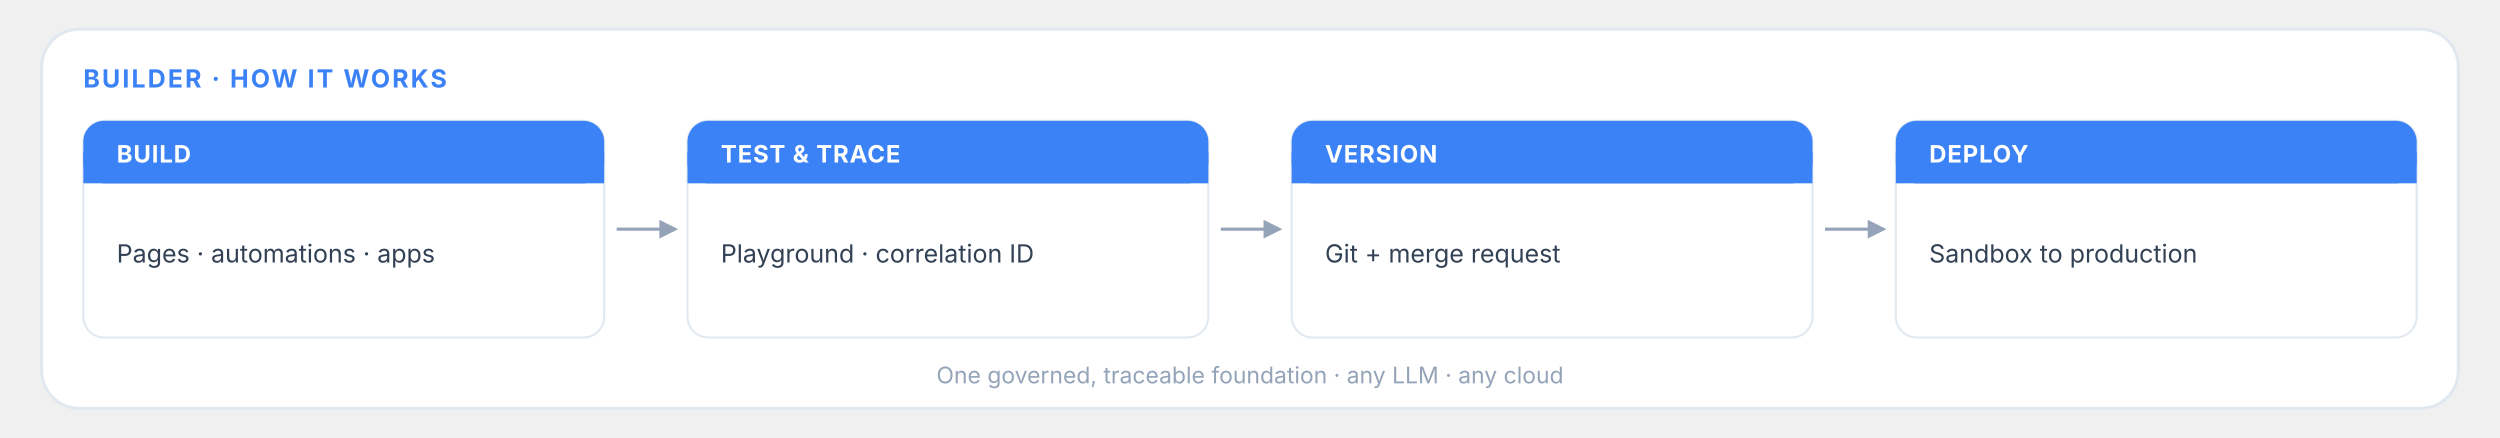
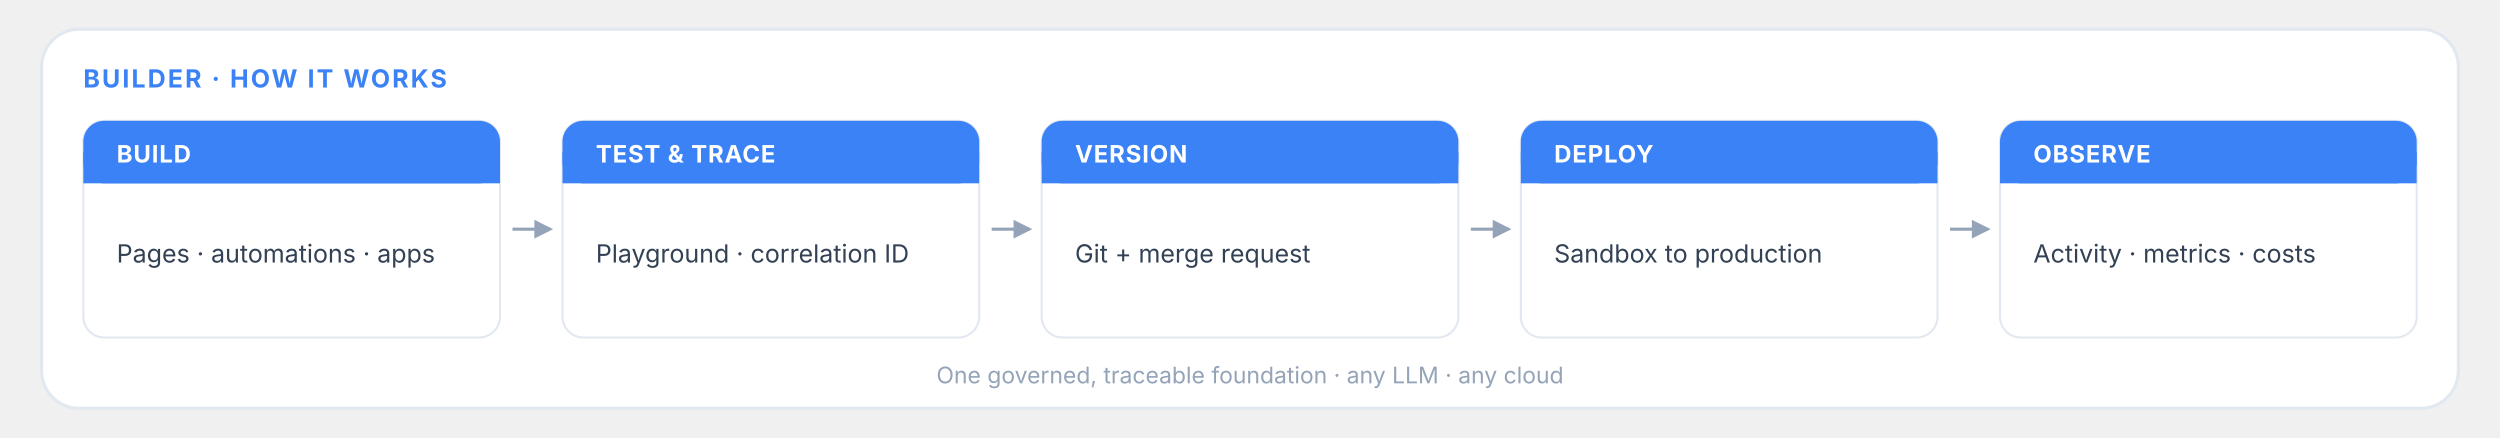
<svg xmlns="http://www.w3.org/2000/svg" viewBox="0 0 1200 210" font-family="'Satoshi','Inter',system-ui,-apple-system,sans-serif">
  <rect x="20" y="14" width="1160" height="182" rx="18" fill="#FFFFFF" stroke="#E2E8F0" stroke-width="1.5" />
  <text x="40" y="42" font-size="12" font-weight="700" letter-spacing="1" fill="#3B82F6">BUILDER · HOW IT WORKS</text>
  <defs>
    <marker id="a" markerWidth="9" markerHeight="9" refX="5" refY="3" orient="auto">
      <path d="M0,0 L6,3 L0,6 Z" fill="#94A3B8" />
    </marker>
  </defs>
-   <rect x="40" y="58" width="250" height="104" rx="10" fill="#FFFFFF" stroke="#E2E8F0" />
-   <rect x="40" y="58" width="250" height="30" rx="10" fill="#3B82F6" />
-   <rect x="40" y="73" width="250" height="15" fill="#3B82F6" />
+   <rect x="40" y="58" width="200" height="104" rx="10" fill="#FFFFFF" stroke="#E2E8F0" />
+   <rect x="40" y="58" width="200" height="30" rx="10" fill="#3B82F6" />
+   <rect x="40" y="73" width="200" height="15" fill="#3B82F6" />
  <text x="56" y="78" font-size="11.5" font-weight="700" letter-spacing="0.4" fill="#FFFFFF">BUILD</text>
  <text x="56" y="126" font-size="12" fill="#334155">Pages · automations · apps</text>
-   <line x1="296" y1="110" x2="324" y2="110" stroke="#94A3B8" stroke-width="1.5" marker-end="url(#a)" />
-   <rect x="330" y="58" width="250" height="104" rx="10" fill="#FFFFFF" stroke="#E2E8F0" />
-   <rect x="330" y="58" width="250" height="30" rx="10" fill="#3B82F6" />
-   <rect x="330" y="73" width="250" height="15" fill="#3B82F6" />
-   <text x="346" y="78" font-size="11.5" font-weight="700" letter-spacing="0.4" fill="#FFFFFF">TEST &amp; TRACE</text>
-   <text x="346" y="126" font-size="12" fill="#334155">Playground · correlation ID</text>
-   <line x1="586" y1="110" x2="614" y2="110" stroke="#94A3B8" stroke-width="1.5" marker-end="url(#a)" />
-   <rect x="620" y="58" width="250" height="104" rx="10" fill="#FFFFFF" stroke="#E2E8F0" />
-   <rect x="620" y="58" width="250" height="30" rx="10" fill="#3B82F6" />
-   <rect x="620" y="73" width="250" height="15" fill="#3B82F6" />
-   <text x="636" y="78" font-size="11.5" font-weight="700" letter-spacing="0.4" fill="#FFFFFF">VERSION</text>
-   <text x="636" y="126" font-size="12" fill="#334155">Git + merge request</text>
-   <line x1="876" y1="110" x2="904" y2="110" stroke="#94A3B8" stroke-width="1.5" marker-end="url(#a)" />
-   <rect x="910" y="58" width="250" height="104" rx="10" fill="#FFFFFF" stroke="#E2E8F0" />
-   <rect x="910" y="58" width="250" height="30" rx="10" fill="#3B82F6" />
-   <rect x="910" y="73" width="250" height="15" fill="#3B82F6" />
-   <text x="926" y="78" font-size="11.5" font-weight="700" letter-spacing="0.4" fill="#FFFFFF">DEPLOY</text>
-   <text x="926" y="126" font-size="12" fill="#334155">Sandbox to production</text>
+   <line x1="246" y1="110" x2="264" y2="110" stroke="#94A3B8" stroke-width="1.5" marker-end="url(#a)" />
+   <rect x="270" y="58" width="200" height="104" rx="10" fill="#FFFFFF" stroke="#E2E8F0" />
+   <rect x="270" y="58" width="200" height="30" rx="10" fill="#3B82F6" />
+   <rect x="270" y="73" width="200" height="15" fill="#3B82F6" />
+   <text x="286" y="78" font-size="11.5" font-weight="700" letter-spacing="0.4" fill="#FFFFFF">TEST &amp; TRACE</text>
+   <text x="286" y="126" font-size="12" fill="#334155">Playground · correlation ID</text>
+   <line x1="476" y1="110" x2="494" y2="110" stroke="#94A3B8" stroke-width="1.5" marker-end="url(#a)" />
+   <rect x="500" y="58" width="200" height="104" rx="10" fill="#FFFFFF" stroke="#E2E8F0" />
+   <rect x="500" y="58" width="200" height="30" rx="10" fill="#3B82F6" />
+   <rect x="500" y="73" width="200" height="15" fill="#3B82F6" />
+   <text x="516" y="78" font-size="11.5" font-weight="700" letter-spacing="0.4" fill="#FFFFFF">VERSION</text>
+   <text x="516" y="126" font-size="12" fill="#334155">Git + merge request</text>
+   <line x1="706" y1="110" x2="724" y2="110" stroke="#94A3B8" stroke-width="1.5" marker-end="url(#a)" />
+   <rect x="730" y="58" width="200" height="104" rx="10" fill="#FFFFFF" stroke="#E2E8F0" />
+   <rect x="730" y="58" width="200" height="30" rx="10" fill="#3B82F6" />
+   <rect x="730" y="73" width="200" height="15" fill="#3B82F6" />
+   <text x="746" y="78" font-size="11.5" font-weight="700" letter-spacing="0.4" fill="#FFFFFF">DEPLOY</text>
+   <text x="746" y="126" font-size="12" fill="#334155">Sandbox to production</text>
+   <line x1="936" y1="110" x2="954" y2="110" stroke="#94A3B8" stroke-width="1.5" marker-end="url(#a)" />
+   <rect x="960" y="58" width="200" height="104" rx="10" fill="#FFFFFF" stroke="#E2E8F0" />
+   <rect x="960" y="58" width="200" height="30" rx="10" fill="#3B82F6" />
+   <rect x="960" y="73" width="200" height="15" fill="#3B82F6" />
+   <text x="976" y="78" font-size="11.5" font-weight="700" letter-spacing="0.4" fill="#FFFFFF">OBSERVE</text>
+   <text x="976" y="126" font-size="12" fill="#334155">Activity · metrics · costs</text>
  <text x="600" y="184" text-anchor="middle" font-size="11" fill="#94A3B8">One governed, traceable foundation · any LLM · any cloud</text>
</svg>
